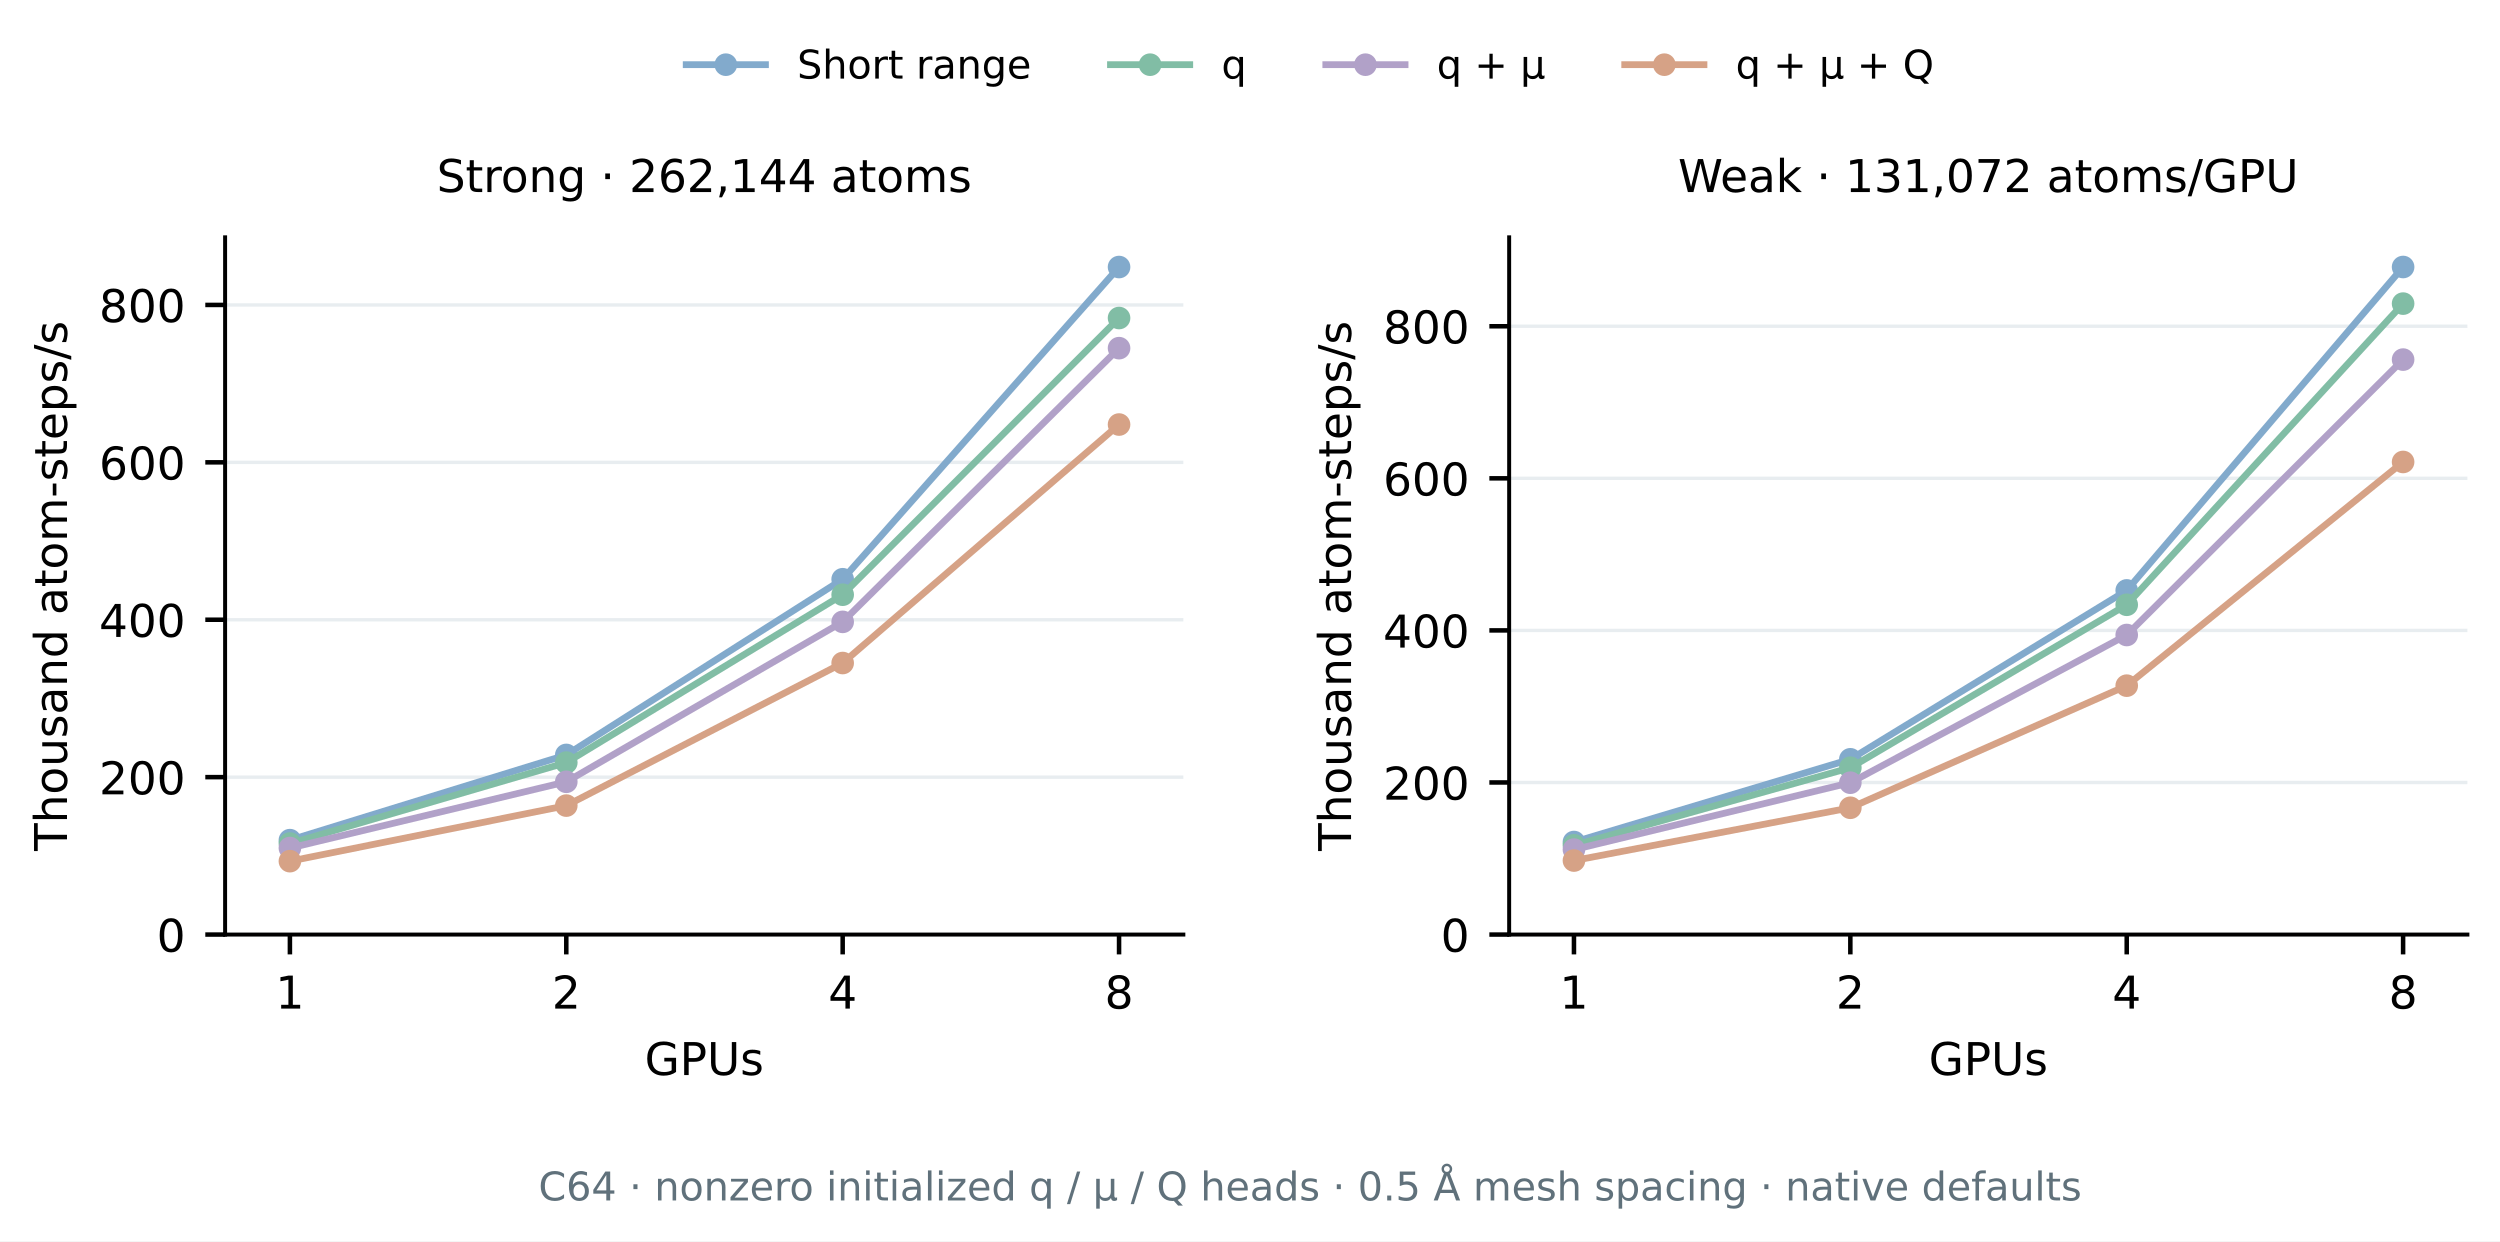
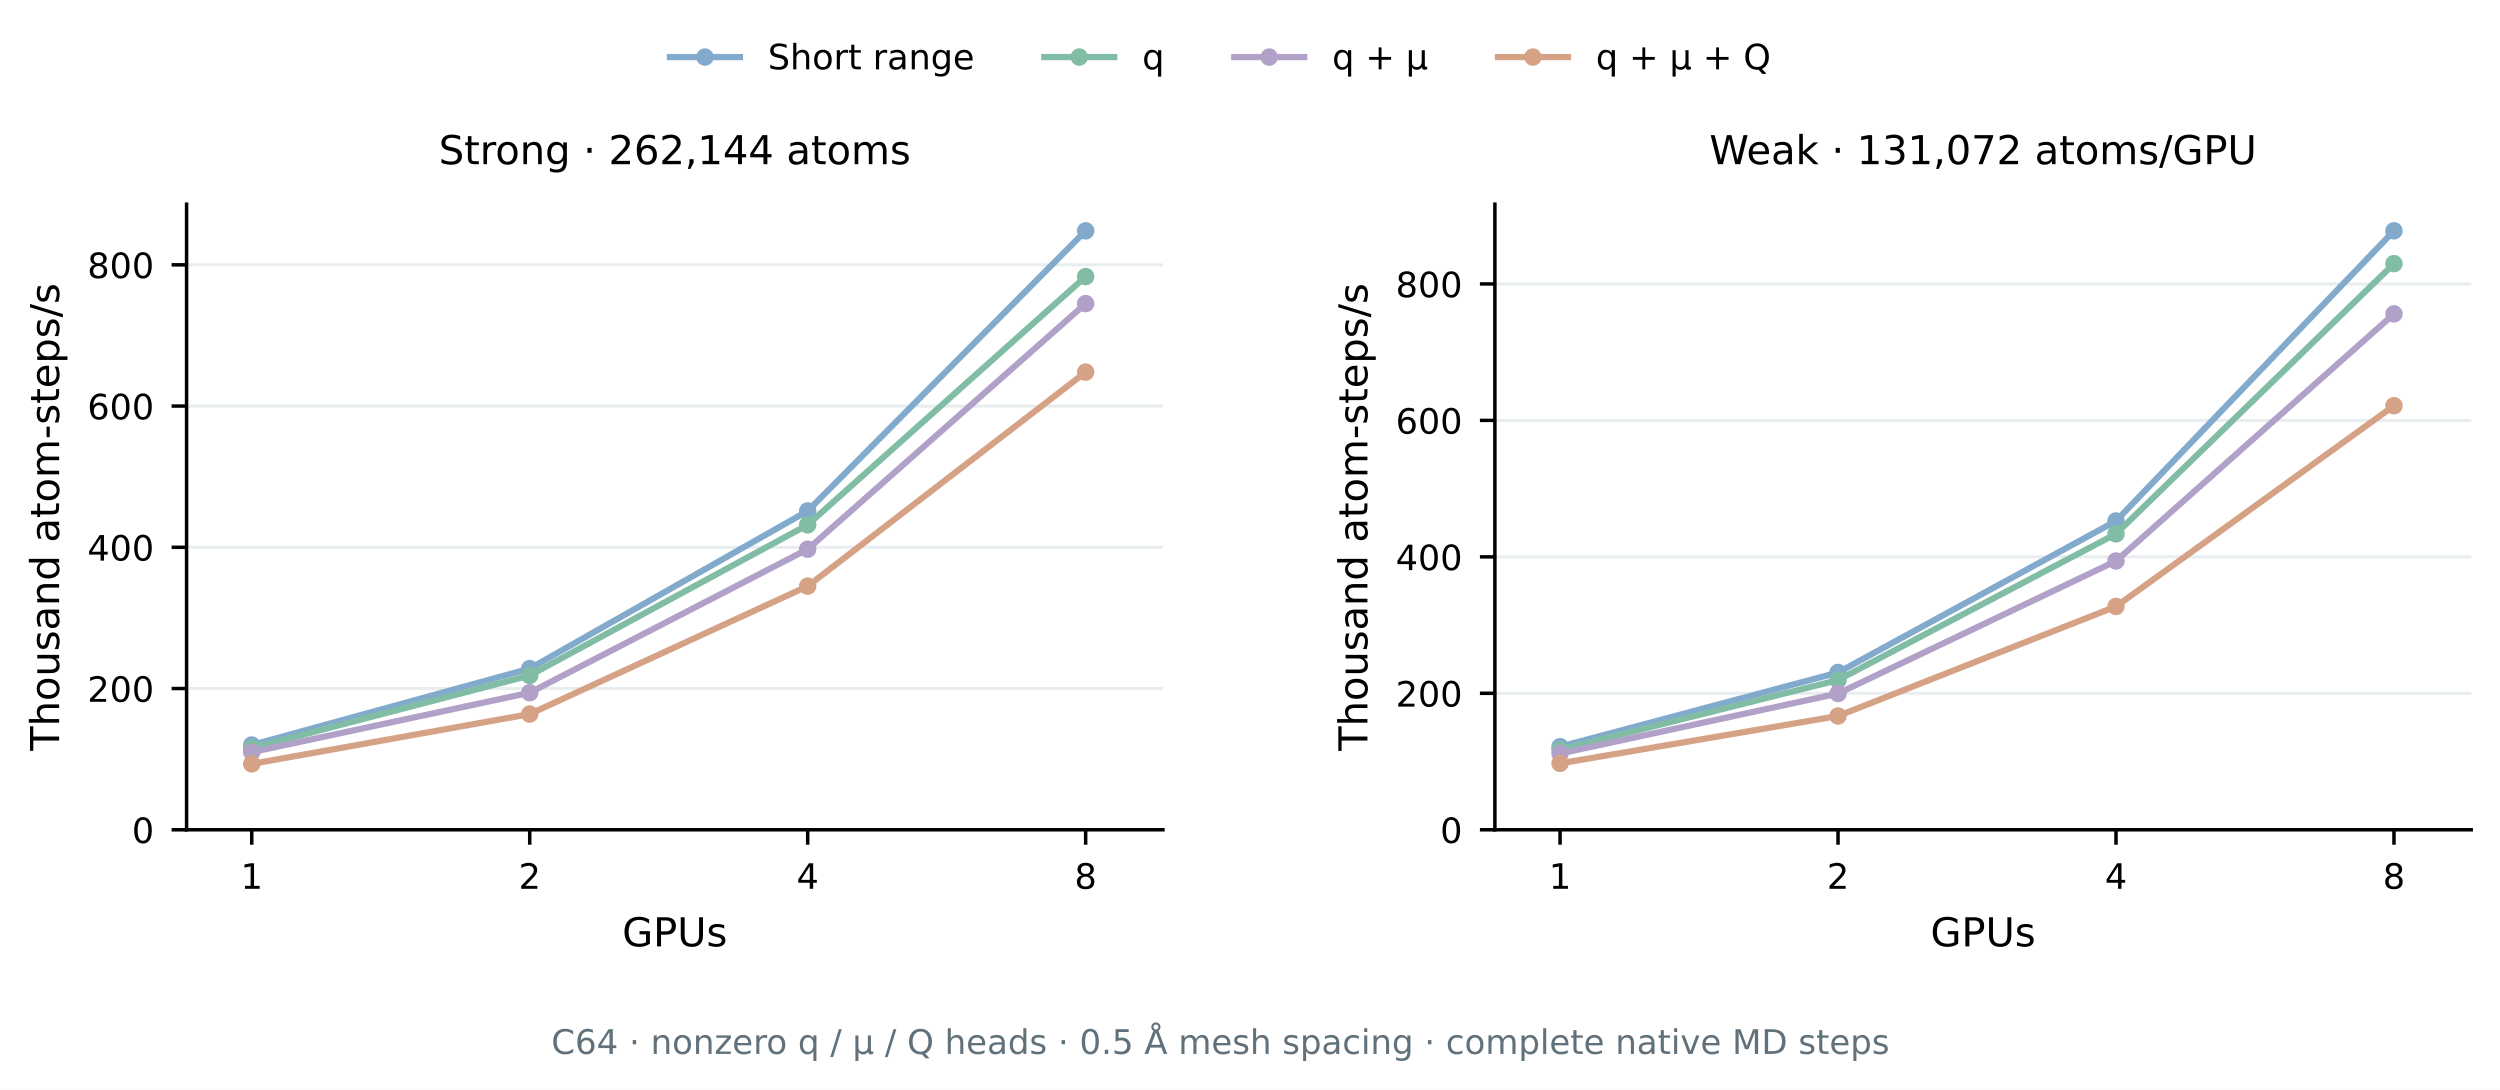
- <svg xmlns="http://www.w3.org/2000/svg" xmlns:xlink="http://www.w3.org/1999/xlink" width="441.712pt" height="219.32pt" viewBox="0 0 441.712 219.32" version="1.1">
+ <svg xmlns="http://www.w3.org/2000/svg" xmlns:xlink="http://www.w3.org/1999/xlink" width="500.648pt" height="218.234pt" viewBox="0 0 500.648 218.234" version="1.1">
  <defs>
    <style type="text/css">*{stroke-linejoin: round; stroke-linecap: butt}</style>
  </defs>
  <g id="figure_1">
    <g id="patch_1">
-       <path d="M 0 219.32 L 441.712 219.32 L 441.712 0 L 0 0 z " style="fill: #ffffff" />
+       <path d="M 0 218.234 L 500.648 218.234 L 500.648 0 L 0 0 z " style="fill: #ffffff" />
    </g>
    <g id="axes_1">
      <g id="patch_2">
-         <path d="M 39.773 165.124 L 209.08 165.124 L 209.08 41.932 L 39.773 41.932 z " style="fill: #ffffff" />
+         <path d="M 37.364 166.168 L 232.887 166.168 L 232.887 40.888 L 37.364 40.888 z " style="fill: #ffffff" />
      </g>
      <g id="matplotlib.axis_1">
        <g id="xtick_1">
          <g id="line2d_1">
            <defs>
-               <path id="m98e6687f7b" d="M 0 0 L 0 3.5 " style="stroke: #000000; stroke-width: 0.8" />
+               <path id="mc4a26817dc" d="M 0 0 L 0 3 " style="stroke: #000000; stroke-width: 0.7" />
            </defs>
            <g>
-               <use xlink:href="#m98e6687f7b" x="51.222" y="165.124" style="stroke: #000000; stroke-width: 0.8" />
+               <use xlink:href="#mc4a26817dc" x="50.415" y="166.168" style="stroke: #000000; stroke-width: 0.7" />
            </g>
          </g>
          <g id="text_1">
-             <text style="font-size: 8px; font-family: 'DejaVu Sans'; text-anchor: middle" x="51.222" y="178.203" transform="rotate(-0 51.22198 178.2028)">1</text>
+             <text style="font-size: 7px; font-family: 'DejaVu Sans'; text-anchor: middle" x="50.415" y="177.987" transform="rotate(-0 50.41543 177.9869)">1</text>
          </g>
        </g>
        <g id="xtick_2">
          <g id="line2d_2">
            <g>
-               <use xlink:href="#m98e6687f7b" x="100.054" y="165.124" style="stroke: #000000; stroke-width: 0.8" />
+               <use xlink:href="#mc4a26817dc" x="106.081" y="166.168" style="stroke: #000000; stroke-width: 0.7" />
            </g>
          </g>
          <g id="text_2">
-             <text style="font-size: 8px; font-family: 'DejaVu Sans'; text-anchor: middle" x="100.054" y="178.203" transform="rotate(-0 100.0543 178.2028)">2</text>
+             <text style="font-size: 7px; font-family: 'DejaVu Sans'; text-anchor: middle" x="106.081" y="177.987" transform="rotate(-0 106.0812 177.9869)">2</text>
          </g>
        </g>
        <g id="xtick_3">
          <g id="line2d_3">
            <g>
-               <use xlink:href="#m98e6687f7b" x="148.887" y="165.124" style="stroke: #000000; stroke-width: 0.8" />
+               <use xlink:href="#mc4a26817dc" x="161.747" y="166.168" style="stroke: #000000; stroke-width: 0.7" />
            </g>
          </g>
          <g id="text_3">
-             <text style="font-size: 8px; font-family: 'DejaVu Sans'; text-anchor: middle" x="148.887" y="178.203" transform="rotate(-0 148.8865 178.2028)">4</text>
+             <text style="font-size: 7px; font-family: 'DejaVu Sans'; text-anchor: middle" x="161.747" y="177.987" transform="rotate(-0 161.7469 177.9869)">4</text>
          </g>
        </g>
        <g id="xtick_4">
          <g id="line2d_4">
            <g>
-               <use xlink:href="#m98e6687f7b" x="197.719" y="165.124" style="stroke: #000000; stroke-width: 0.8" />
+               <use xlink:href="#mc4a26817dc" x="217.413" y="166.168" style="stroke: #000000; stroke-width: 0.7" />
            </g>
          </g>
          <g id="text_4">
-             <text style="font-size: 8px; font-family: 'DejaVu Sans'; text-anchor: middle" x="197.719" y="178.203" transform="rotate(-0 197.7188 178.2028)">8</text>
+             <text style="font-size: 7px; font-family: 'DejaVu Sans'; text-anchor: middle" x="217.413" y="177.987" transform="rotate(-0 217.4126 177.9869)">8</text>
          </g>
        </g>
        <g id="text_5">
-           <text style="font-size: 8px; font-family: 'DejaVu Sans'; text-anchor: middle" x="124.426" y="189.945" transform="rotate(-0 124.4263 189.9452)">GPUs</text>
+           <text style="font-size: 8px; font-family: 'DejaVu Sans'; text-anchor: middle" x="135.125" y="189.521" transform="rotate(-0 135.1253 189.5214)">GPUs</text>
        </g>
      </g>
      <g id="matplotlib.axis_2">
        <g id="ytick_1">
          <g id="line2d_5">
-             <path d="M 39.773 165.124 L 209.08 165.124 " clip-path="url(#pab5ee61398)" style="fill: none; stroke: #e8edf0; stroke-width: 0.6; stroke-linecap: square" />
+             <path d="M 37.364 166.168 L 232.887 166.168 " clip-path="url(#p01def542bc)" style="fill: none; stroke: #e8edf0; stroke-width: 0.6; stroke-linecap: square" />
          </g>
          <g id="line2d_6">
            <defs>
-               <path id="m5022f74cfd" d="M 0 0 L -3.5 0 " style="stroke: #000000; stroke-width: 0.8" />
+               <path id="m7277e5ead8" d="M 0 0 L -3 0 " style="stroke: #000000; stroke-width: 0.7" />
            </defs>
            <g>
-               <use xlink:href="#m5022f74cfd" x="39.773" y="165.124" style="stroke: #000000; stroke-width: 0.8" />
+               <use xlink:href="#m7277e5ead8" x="37.364" y="166.168" style="stroke: #000000; stroke-width: 0.7" />
            </g>
          </g>
          <g id="text_6">
-             <text style="font-size: 8px; font-family: 'DejaVu Sans'; text-anchor: end" x="32.773" y="168.163" transform="rotate(-0 32.7725 168.1634)">0</text>
+             <text style="font-size: 7px; font-family: 'DejaVu Sans'; text-anchor: end" x="30.864" y="168.827" transform="rotate(-0 30.86375 168.8275)">0</text>
          </g>
        </g>
        <g id="ytick_2">
          <g id="line2d_7">
-             <path d="M 39.773 137.313 L 209.08 137.313 " clip-path="url(#pab5ee61398)" style="fill: none; stroke: #e8edf0; stroke-width: 0.6; stroke-linecap: square" />
+             <path d="M 37.364 137.885 L 232.887 137.885 " clip-path="url(#p01def542bc)" style="fill: none; stroke: #e8edf0; stroke-width: 0.6; stroke-linecap: square" />
          </g>
          <g id="line2d_8">
            <g>
-               <use xlink:href="#m5022f74cfd" x="39.773" y="137.313" style="stroke: #000000; stroke-width: 0.8" />
+               <use xlink:href="#m7277e5ead8" x="37.364" y="137.885" style="stroke: #000000; stroke-width: 0.7" />
            </g>
          </g>
          <g id="text_7">
-             <text style="font-size: 8px; font-family: 'DejaVu Sans'; text-anchor: end" x="32.773" y="140.352" transform="rotate(-0 32.7725 140.3519)">200</text>
+             <text style="font-size: 7px; font-family: 'DejaVu Sans'; text-anchor: end" x="30.864" y="140.545" transform="rotate(-0 30.86375 140.5446)">200</text>
          </g>
        </g>
        <g id="ytick_3">
          <g id="line2d_9">
-             <path d="M 39.773 109.501 L 209.08 109.501 " clip-path="url(#pab5ee61398)" style="fill: none; stroke: #e8edf0; stroke-width: 0.6; stroke-linecap: square" />
+             <path d="M 37.364 109.602 L 232.887 109.602 " clip-path="url(#p01def542bc)" style="fill: none; stroke: #e8edf0; stroke-width: 0.6; stroke-linecap: square" />
          </g>
          <g id="line2d_10">
            <g>
-               <use xlink:href="#m5022f74cfd" x="39.773" y="109.501" style="stroke: #000000; stroke-width: 0.8" />
+               <use xlink:href="#m7277e5ead8" x="37.364" y="109.602" style="stroke: #000000; stroke-width: 0.7" />
            </g>
          </g>
          <g id="text_8">
-             <text style="font-size: 8px; font-family: 'DejaVu Sans'; text-anchor: end" x="32.773" y="112.54" transform="rotate(-0 32.7725 112.5405)">400</text>
+             <text style="font-size: 7px; font-family: 'DejaVu Sans'; text-anchor: end" x="30.864" y="112.262" transform="rotate(-0 30.86375 112.2618)">400</text>
          </g>
        </g>
        <g id="ytick_4">
          <g id="line2d_11">
-             <path d="M 39.773 81.69 L 209.08 81.69 " clip-path="url(#pab5ee61398)" style="fill: none; stroke: #e8edf0; stroke-width: 0.6; stroke-linecap: square" />
+             <path d="M 37.364 81.319 L 232.887 81.319 " clip-path="url(#p01def542bc)" style="fill: none; stroke: #e8edf0; stroke-width: 0.6; stroke-linecap: square" />
          </g>
          <g id="line2d_12">
            <g>
-               <use xlink:href="#m5022f74cfd" x="39.773" y="81.69" style="stroke: #000000; stroke-width: 0.8" />
+               <use xlink:href="#m7277e5ead8" x="37.364" y="81.319" style="stroke: #000000; stroke-width: 0.7" />
            </g>
          </g>
          <g id="text_9">
-             <text style="font-size: 8px; font-family: 'DejaVu Sans'; text-anchor: end" x="32.773" y="84.729" transform="rotate(-0 32.7725 84.729)">600</text>
+             <text style="font-size: 7px; font-family: 'DejaVu Sans'; text-anchor: end" x="30.864" y="83.979" transform="rotate(-0 30.86375 83.97894)">600</text>
          </g>
        </g>
        <g id="ytick_5">
          <g id="line2d_13">
-             <path d="M 39.773 53.878 L 209.08 53.878 " clip-path="url(#pab5ee61398)" style="fill: none; stroke: #e8edf0; stroke-width: 0.6; stroke-linecap: square" />
+             <path d="M 37.364 53.037 L 232.887 53.037 " clip-path="url(#p01def542bc)" style="fill: none; stroke: #e8edf0; stroke-width: 0.6; stroke-linecap: square" />
          </g>
          <g id="line2d_14">
            <g>
-               <use xlink:href="#m5022f74cfd" x="39.773" y="53.878" style="stroke: #000000; stroke-width: 0.8" />
+               <use xlink:href="#m7277e5ead8" x="37.364" y="53.037" style="stroke: #000000; stroke-width: 0.7" />
            </g>
          </g>
          <g id="text_10">
-             <text style="font-size: 8px; font-family: 'DejaVu Sans'; text-anchor: end" x="32.773" y="56.918" transform="rotate(-0 32.7725 56.91754)">800</text>
+             <text style="font-size: 7px; font-family: 'DejaVu Sans'; text-anchor: end" x="30.864" y="55.696" transform="rotate(-0 30.86375 55.6961)">800</text>
          </g>
        </g>
        <g id="text_11">
          <text style="font-size: 8px; font-family: 'DejaVu Sans'; text-anchor: middle" x="11.839" y="103.528" transform="rotate(-90 11.83875 103.528)">Thousand atom-steps/s</text>
        </g>
      </g>
      <g id="line2d_15">
-         <path d="M 51.222 148.441 L 100.054 133.385 L 148.887 102.344 L 197.719 47.181 " clip-path="url(#pab5ee61398)" style="fill: none; stroke: #82aacc; stroke-width: 1.2; stroke-linecap: square" />
+         <path d="M 50.415 149.202 L 106.081 133.891 L 161.747 102.324 L 217.413 46.226 " clip-path="url(#p01def542bc)" style="fill: none; stroke: #82aacc; stroke-width: 1.25; stroke-linecap: square" />
        <defs>
-           <path id="m7861421873" d="M 0 1.5 C 0.398 1.5 0.779 1.342 1.061 1.061 C 1.342 0.779 1.5 0.398 1.5 0 C 1.5 -0.398 1.342 -0.779 1.061 -1.061 C 0.779 -1.342 0.398 -1.5 0 -1.5 C -0.398 -1.5 -0.779 -1.342 -1.061 -1.061 C -1.342 -0.779 -1.5 -0.398 -1.5 0 C -1.5 0.398 -1.342 0.779 -1.061 1.061 C -0.779 1.342 -0.398 1.5 0 1.5 z " style="stroke: #82aacc" />
+           <path id="m2a78ccb15e" d="M 0 1.5 C 0.398 1.5 0.779 1.342 1.061 1.061 C 1.342 0.779 1.5 0.398 1.5 0 C 1.5 -0.398 1.342 -0.779 1.061 -1.061 C 0.779 -1.342 0.398 -1.5 0 -1.5 C -0.398 -1.5 -0.779 -1.342 -1.061 -1.061 C -1.342 -0.779 -1.5 -0.398 -1.5 0 C -1.5 0.398 -1.342 0.779 -1.061 1.061 C -0.779 1.342 -0.398 1.5 0 1.5 z " style="stroke: #82aacc; stroke-width: 0.5" />
        </defs>
-         <g clip-path="url(#pab5ee61398)">
-           <use xlink:href="#m7861421873" x="51.222" y="148.441" style="fill: #82aacc; stroke: #82aacc" />
-           <use xlink:href="#m7861421873" x="100.054" y="133.385" style="fill: #82aacc; stroke: #82aacc" />
-           <use xlink:href="#m7861421873" x="148.887" y="102.344" style="fill: #82aacc; stroke: #82aacc" />
-           <use xlink:href="#m7861421873" x="197.719" y="47.181" style="fill: #82aacc; stroke: #82aacc" />
+         <g clip-path="url(#p01def542bc)">
+           <use xlink:href="#m2a78ccb15e" x="50.415" y="149.202" style="fill: #82aacc; stroke: #82aacc; stroke-width: 0.5" />
+           <use xlink:href="#m2a78ccb15e" x="106.081" y="133.891" style="fill: #82aacc; stroke: #82aacc; stroke-width: 0.5" />
+           <use xlink:href="#m2a78ccb15e" x="161.747" y="102.324" style="fill: #82aacc; stroke: #82aacc; stroke-width: 0.5" />
+           <use xlink:href="#m2a78ccb15e" x="217.413" y="46.226" style="fill: #82aacc; stroke: #82aacc; stroke-width: 0.5" />
        </g>
      </g>
      <g id="line2d_16">
-         <path d="M 51.222 149.034 L 100.054 134.738 L 148.887 105.077 L 197.719 56.188 " clip-path="url(#pab5ee61398)" style="fill: none; stroke: #81bda5; stroke-width: 1.2; stroke-linecap: square" />
+         <path d="M 50.415 149.806 L 106.081 135.267 L 161.747 105.103 L 217.413 55.386 " clip-path="url(#p01def542bc)" style="fill: none; stroke: #81bda5; stroke-width: 1.25; stroke-linecap: square" />
        <defs>
-           <path id="mc90125171a" d="M 0 1.5 C 0.398 1.5 0.779 1.342 1.061 1.061 C 1.342 0.779 1.5 0.398 1.5 0 C 1.5 -0.398 1.342 -0.779 1.061 -1.061 C 0.779 -1.342 0.398 -1.5 0 -1.5 C -0.398 -1.5 -0.779 -1.342 -1.061 -1.061 C -1.342 -0.779 -1.5 -0.398 -1.5 0 C -1.5 0.398 -1.342 0.779 -1.061 1.061 C -0.779 1.342 -0.398 1.5 0 1.5 z " style="stroke: #81bda5" />
+           <path id="m021a67a74a" d="M 0 1.5 C 0.398 1.5 0.779 1.342 1.061 1.061 C 1.342 0.779 1.5 0.398 1.5 0 C 1.5 -0.398 1.342 -0.779 1.061 -1.061 C 0.779 -1.342 0.398 -1.5 0 -1.5 C -0.398 -1.5 -0.779 -1.342 -1.061 -1.061 C -1.342 -0.779 -1.5 -0.398 -1.5 0 C -1.5 0.398 -1.342 0.779 -1.061 1.061 C -0.779 1.342 -0.398 1.5 0 1.5 z " style="stroke: #81bda5; stroke-width: 0.5" />
        </defs>
-         <g clip-path="url(#pab5ee61398)">
-           <use xlink:href="#mc90125171a" x="51.222" y="149.034" style="fill: #81bda5; stroke: #81bda5" />
-           <use xlink:href="#mc90125171a" x="100.054" y="134.738" style="fill: #81bda5; stroke: #81bda5" />
-           <use xlink:href="#mc90125171a" x="148.887" y="105.077" style="fill: #81bda5; stroke: #81bda5" />
-           <use xlink:href="#mc90125171a" x="197.719" y="56.188" style="fill: #81bda5; stroke: #81bda5" />
+         <g clip-path="url(#p01def542bc)">
+           <use xlink:href="#m021a67a74a" x="50.415" y="149.806" style="fill: #81bda5; stroke: #81bda5; stroke-width: 0.5" />
+           <use xlink:href="#m021a67a74a" x="106.081" y="135.267" style="fill: #81bda5; stroke: #81bda5; stroke-width: 0.5" />
+           <use xlink:href="#m021a67a74a" x="161.747" y="105.103" style="fill: #81bda5; stroke: #81bda5; stroke-width: 0.5" />
+           <use xlink:href="#m021a67a74a" x="217.413" y="55.386" style="fill: #81bda5; stroke: #81bda5; stroke-width: 0.5" />
        </g>
      </g>
      <g id="line2d_17">
-         <path d="M 51.222 149.838 L 100.054 138.132 L 148.887 109.874 L 197.719 61.514 " clip-path="url(#pab5ee61398)" style="fill: none; stroke: #b1a1c8; stroke-width: 1.2; stroke-linecap: square" />
+         <path d="M 50.415 150.623 L 106.081 138.719 L 161.747 109.981 L 217.413 60.802 " clip-path="url(#p01def542bc)" style="fill: none; stroke: #b1a1c8; stroke-width: 1.25; stroke-linecap: square" />
        <defs>
-           <path id="m9ac470216f" d="M 0 1.5 C 0.398 1.5 0.779 1.342 1.061 1.061 C 1.342 0.779 1.5 0.398 1.5 0 C 1.5 -0.398 1.342 -0.779 1.061 -1.061 C 0.779 -1.342 0.398 -1.5 0 -1.5 C -0.398 -1.5 -0.779 -1.342 -1.061 -1.061 C -1.342 -0.779 -1.5 -0.398 -1.5 0 C -1.5 0.398 -1.342 0.779 -1.061 1.061 C -0.779 1.342 -0.398 1.5 0 1.5 z " style="stroke: #b1a1c8" />
+           <path id="m0447a0f0f6" d="M 0 1.5 C 0.398 1.5 0.779 1.342 1.061 1.061 C 1.342 0.779 1.5 0.398 1.5 0 C 1.5 -0.398 1.342 -0.779 1.061 -1.061 C 0.779 -1.342 0.398 -1.5 0 -1.5 C -0.398 -1.5 -0.779 -1.342 -1.061 -1.061 C -1.342 -0.779 -1.5 -0.398 -1.5 0 C -1.5 0.398 -1.342 0.779 -1.061 1.061 C -0.779 1.342 -0.398 1.5 0 1.5 z " style="stroke: #b1a1c8; stroke-width: 0.5" />
        </defs>
-         <g clip-path="url(#pab5ee61398)">
-           <use xlink:href="#m9ac470216f" x="51.222" y="149.838" style="fill: #b1a1c8; stroke: #b1a1c8" />
-           <use xlink:href="#m9ac470216f" x="100.054" y="138.132" style="fill: #b1a1c8; stroke: #b1a1c8" />
-           <use xlink:href="#m9ac470216f" x="148.887" y="109.874" style="fill: #b1a1c8; stroke: #b1a1c8" />
-           <use xlink:href="#m9ac470216f" x="197.719" y="61.514" style="fill: #b1a1c8; stroke: #b1a1c8" />
+         <g clip-path="url(#p01def542bc)">
+           <use xlink:href="#m0447a0f0f6" x="50.415" y="150.623" style="fill: #b1a1c8; stroke: #b1a1c8; stroke-width: 0.5" />
+           <use xlink:href="#m0447a0f0f6" x="106.081" y="138.719" style="fill: #b1a1c8; stroke: #b1a1c8; stroke-width: 0.5" />
+           <use xlink:href="#m0447a0f0f6" x="161.747" y="109.981" style="fill: #b1a1c8; stroke: #b1a1c8; stroke-width: 0.5" />
+           <use xlink:href="#m0447a0f0f6" x="217.413" y="60.802" style="fill: #b1a1c8; stroke: #b1a1c8; stroke-width: 0.5" />
        </g>
      </g>
      <g id="line2d_18">
-         <path d="M 51.222 152.154 L 100.054 142.338 L 148.887 117.147 L 197.719 75.01 " clip-path="url(#pab5ee61398)" style="fill: none; stroke: #d6a286; stroke-width: 1.2; stroke-linecap: square" />
+         <path d="M 50.415 152.978 L 106.081 142.996 L 161.747 117.378 L 217.413 74.526 " clip-path="url(#p01def542bc)" style="fill: none; stroke: #d6a286; stroke-width: 1.25; stroke-linecap: square" />
        <defs>
-           <path id="mb971ecc900" d="M 0 1.5 C 0.398 1.5 0.779 1.342 1.061 1.061 C 1.342 0.779 1.5 0.398 1.5 0 C 1.5 -0.398 1.342 -0.779 1.061 -1.061 C 0.779 -1.342 0.398 -1.5 0 -1.5 C -0.398 -1.5 -0.779 -1.342 -1.061 -1.061 C -1.342 -0.779 -1.5 -0.398 -1.5 0 C -1.5 0.398 -1.342 0.779 -1.061 1.061 C -0.779 1.342 -0.398 1.5 0 1.5 z " style="stroke: #d6a286" />
+           <path id="ma5f8268f98" d="M 0 1.5 C 0.398 1.5 0.779 1.342 1.061 1.061 C 1.342 0.779 1.5 0.398 1.5 0 C 1.5 -0.398 1.342 -0.779 1.061 -1.061 C 0.779 -1.342 0.398 -1.5 0 -1.5 C -0.398 -1.5 -0.779 -1.342 -1.061 -1.061 C -1.342 -0.779 -1.5 -0.398 -1.5 0 C -1.5 0.398 -1.342 0.779 -1.061 1.061 C -0.779 1.342 -0.398 1.5 0 1.5 z " style="stroke: #d6a286; stroke-width: 0.5" />
        </defs>
-         <g clip-path="url(#pab5ee61398)">
-           <use xlink:href="#mb971ecc900" x="51.222" y="152.154" style="fill: #d6a286; stroke: #d6a286" />
-           <use xlink:href="#mb971ecc900" x="100.054" y="142.338" style="fill: #d6a286; stroke: #d6a286" />
-           <use xlink:href="#mb971ecc900" x="148.887" y="117.147" style="fill: #d6a286; stroke: #d6a286" />
-           <use xlink:href="#mb971ecc900" x="197.719" y="75.01" style="fill: #d6a286; stroke: #d6a286" />
+         <g clip-path="url(#p01def542bc)">
+           <use xlink:href="#ma5f8268f98" x="50.415" y="152.978" style="fill: #d6a286; stroke: #d6a286; stroke-width: 0.5" />
+           <use xlink:href="#ma5f8268f98" x="106.081" y="142.996" style="fill: #d6a286; stroke: #d6a286; stroke-width: 0.5" />
+           <use xlink:href="#ma5f8268f98" x="161.747" y="117.378" style="fill: #d6a286; stroke: #d6a286; stroke-width: 0.5" />
+           <use xlink:href="#ma5f8268f98" x="217.413" y="74.526" style="fill: #d6a286; stroke: #d6a286; stroke-width: 0.5" />
        </g>
      </g>
      <g id="patch_3">
-         <path d="M 39.773 165.124 L 39.773 41.932 " style="fill: none; stroke: #000000; stroke-width: 0.7; stroke-linejoin: miter; stroke-linecap: square" />
+         <path d="M 37.364 166.168 L 37.364 40.888 " style="fill: none; stroke: #000000; stroke-width: 0.7; stroke-linejoin: miter; stroke-linecap: square" />
      </g>
      <g id="patch_4">
-         <path d="M 39.773 165.124 L 209.08 165.124 " style="fill: none; stroke: #000000; stroke-width: 0.7; stroke-linejoin: miter; stroke-linecap: square" />
+         <path d="M 37.364 166.168 L 232.887 166.168 " style="fill: none; stroke: #000000; stroke-width: 0.7; stroke-linejoin: miter; stroke-linecap: square" />
      </g>
      <g id="text_12">
-         <text style="font-size: 8px; font-family: 'DejaVu Sans'; text-anchor: middle" x="124.426" y="33.932" transform="rotate(-0 124.4263 33.932)">Strong · 262,144 atoms</text>
+         <text style="font-size: 8px; font-family: 'DejaVu Sans'; text-anchor: middle" x="135.125" y="32.888" transform="rotate(-0 135.1253 32.888)">Strong · 262,144 atoms</text>
      </g>
    </g>
    <g id="axes_2">
      <g id="patch_5">
-         <path d="M 266.645 165.124 L 435.952 165.124 L 435.952 41.932 L 266.645 41.932 z " style="fill: #ffffff" />
+         <path d="M 299.365 166.168 L 494.888 166.168 L 494.888 40.888 L 299.365 40.888 z " style="fill: #ffffff" />
      </g>
      <g id="matplotlib.axis_3">
        <g id="xtick_5">
          <g id="line2d_19">
            <g>
-               <use xlink:href="#m98e6687f7b" x="278.094" y="165.124" style="stroke: #000000; stroke-width: 0.8" />
+               <use xlink:href="#mc4a26817dc" x="312.416" y="166.168" style="stroke: #000000; stroke-width: 0.7" />
            </g>
          </g>
          <g id="text_13">
-             <text style="font-size: 8px; font-family: 'DejaVu Sans'; text-anchor: middle" x="278.094" y="178.203" transform="rotate(-0 278.0943 178.2028)">1</text>
+             <text style="font-size: 7px; font-family: 'DejaVu Sans'; text-anchor: middle" x="312.416" y="177.987" transform="rotate(-0 312.4164 177.9869)">1</text>
          </g>
        </g>
        <g id="xtick_6">
          <g id="line2d_20">
            <g>
-               <use xlink:href="#m98e6687f7b" x="326.927" y="165.124" style="stroke: #000000; stroke-width: 0.8" />
+               <use xlink:href="#mc4a26817dc" x="368.082" y="166.168" style="stroke: #000000; stroke-width: 0.7" />
            </g>
          </g>
          <g id="text_14">
-             <text style="font-size: 8px; font-family: 'DejaVu Sans'; text-anchor: middle" x="326.927" y="178.203" transform="rotate(-0 326.9266 178.2028)">2</text>
+             <text style="font-size: 7px; font-family: 'DejaVu Sans'; text-anchor: middle" x="368.082" y="177.987" transform="rotate(-0 368.0821 177.9869)">2</text>
          </g>
        </g>
        <g id="xtick_7">
          <g id="line2d_21">
            <g>
-               <use xlink:href="#m98e6687f7b" x="375.759" y="165.124" style="stroke: #000000; stroke-width: 0.8" />
+               <use xlink:href="#mc4a26817dc" x="423.748" y="166.168" style="stroke: #000000; stroke-width: 0.7" />
            </g>
          </g>
          <g id="text_15">
-             <text style="font-size: 8px; font-family: 'DejaVu Sans'; text-anchor: middle" x="375.759" y="178.203" transform="rotate(-0 375.7589 178.2028)">4</text>
+             <text style="font-size: 7px; font-family: 'DejaVu Sans'; text-anchor: middle" x="423.748" y="177.987" transform="rotate(-0 423.7478 177.9869)">4</text>
          </g>
        </g>
        <g id="xtick_8">
          <g id="line2d_22">
            <g>
-               <use xlink:href="#m98e6687f7b" x="424.591" y="165.124" style="stroke: #000000; stroke-width: 0.8" />
+               <use xlink:href="#mc4a26817dc" x="479.414" y="166.168" style="stroke: #000000; stroke-width: 0.7" />
            </g>
          </g>
          <g id="text_16">
-             <text style="font-size: 8px; font-family: 'DejaVu Sans'; text-anchor: middle" x="424.591" y="178.203" transform="rotate(-0 424.5911 178.2028)">8</text>
+             <text style="font-size: 7px; font-family: 'DejaVu Sans'; text-anchor: middle" x="479.414" y="177.987" transform="rotate(-0 479.4135 177.9869)">8</text>
          </g>
        </g>
        <g id="text_17">
-           <text style="font-size: 8px; font-family: 'DejaVu Sans'; text-anchor: middle" x="351.299" y="189.945" transform="rotate(-0 351.2987 189.9452)">GPUs</text>
+           <text style="font-size: 8px; font-family: 'DejaVu Sans'; text-anchor: middle" x="397.126" y="189.521" transform="rotate(-0 397.1262 189.5214)">GPUs</text>
        </g>
      </g>
      <g id="matplotlib.axis_4">
        <g id="ytick_6">
          <g id="line2d_23">
-             <path d="M 266.645 165.124 L 435.952 165.124 " clip-path="url(#p21686b2d39)" style="fill: none; stroke: #e8edf0; stroke-width: 0.6; stroke-linecap: square" />
+             <path d="M 299.365 166.168 L 494.888 166.168 " clip-path="url(#pe8cbc03d73)" style="fill: none; stroke: #e8edf0; stroke-width: 0.6; stroke-linecap: square" />
          </g>
          <g id="line2d_24">
            <g>
-               <use xlink:href="#m5022f74cfd" x="266.645" y="165.124" style="stroke: #000000; stroke-width: 0.8" />
+               <use xlink:href="#m7277e5ead8" x="299.365" y="166.168" style="stroke: #000000; stroke-width: 0.7" />
            </g>
          </g>
          <g id="text_18">
-             <text style="font-size: 8px; font-family: 'DejaVu Sans'; text-anchor: end" x="259.645" y="168.163" transform="rotate(-0 259.6448 168.1634)">0</text>
+             <text style="font-size: 7px; font-family: 'DejaVu Sans'; text-anchor: end" x="292.865" y="168.827" transform="rotate(-0 292.8647 168.8275)">0</text>
          </g>
        </g>
        <g id="ytick_7">
          <g id="line2d_25">
-             <path d="M 266.645 138.254 L 435.952 138.254 " clip-path="url(#p21686b2d39)" style="fill: none; stroke: #e8edf0; stroke-width: 0.6; stroke-linecap: square" />
+             <path d="M 299.365 138.842 L 494.888 138.842 " clip-path="url(#pe8cbc03d73)" style="fill: none; stroke: #e8edf0; stroke-width: 0.6; stroke-linecap: square" />
          </g>
          <g id="line2d_26">
            <g>
-               <use xlink:href="#m5022f74cfd" x="266.645" y="138.254" style="stroke: #000000; stroke-width: 0.8" />
+               <use xlink:href="#m7277e5ead8" x="299.365" y="138.842" style="stroke: #000000; stroke-width: 0.7" />
            </g>
          </g>
          <g id="text_19">
-             <text style="font-size: 8px; font-family: 'DejaVu Sans'; text-anchor: end" x="259.645" y="141.293" transform="rotate(-0 259.6448 141.2929)">200</text>
+             <text style="font-size: 7px; font-family: 'DejaVu Sans'; text-anchor: end" x="292.865" y="141.502" transform="rotate(-0 292.8647 141.5015)">200</text>
          </g>
        </g>
        <g id="ytick_8">
          <g id="line2d_27">
-             <path d="M 266.645 111.383 L 435.952 111.383 " clip-path="url(#p21686b2d39)" style="fill: none; stroke: #e8edf0; stroke-width: 0.6; stroke-linecap: square" />
+             <path d="M 299.365 111.516 L 494.888 111.516 " clip-path="url(#pe8cbc03d73)" style="fill: none; stroke: #e8edf0; stroke-width: 0.6; stroke-linecap: square" />
          </g>
          <g id="line2d_28">
            <g>
-               <use xlink:href="#m5022f74cfd" x="266.645" y="111.383" style="stroke: #000000; stroke-width: 0.8" />
+               <use xlink:href="#m7277e5ead8" x="299.365" y="111.516" style="stroke: #000000; stroke-width: 0.7" />
            </g>
          </g>
          <g id="text_20">
-             <text style="font-size: 8px; font-family: 'DejaVu Sans'; text-anchor: end" x="259.645" y="114.422" transform="rotate(-0 259.6448 114.4224)">400</text>
+             <text style="font-size: 7px; font-family: 'DejaVu Sans'; text-anchor: end" x="292.865" y="114.176" transform="rotate(-0 292.8647 114.1756)">400</text>
          </g>
        </g>
        <g id="ytick_9">
          <g id="line2d_29">
-             <path d="M 266.645 84.513 L 435.952 84.513 " clip-path="url(#p21686b2d39)" style="fill: none; stroke: #e8edf0; stroke-width: 0.6; stroke-linecap: square" />
+             <path d="M 299.365 84.19 L 494.888 84.19 " clip-path="url(#pe8cbc03d73)" style="fill: none; stroke: #e8edf0; stroke-width: 0.6; stroke-linecap: square" />
          </g>
          <g id="line2d_30">
            <g>
-               <use xlink:href="#m5022f74cfd" x="266.645" y="84.513" style="stroke: #000000; stroke-width: 0.8" />
+               <use xlink:href="#m7277e5ead8" x="299.365" y="84.19" style="stroke: #000000; stroke-width: 0.7" />
            </g>
          </g>
          <g id="text_21">
-             <text style="font-size: 8px; font-family: 'DejaVu Sans'; text-anchor: end" x="259.645" y="87.552" transform="rotate(-0 259.6448 87.55189)">600</text>
+             <text style="font-size: 7px; font-family: 'DejaVu Sans'; text-anchor: end" x="292.865" y="86.85" transform="rotate(-0 292.8647 86.84967)">600</text>
          </g>
        </g>
        <g id="ytick_10">
          <g id="line2d_31">
-             <path d="M 266.645 57.642 L 435.952 57.642 " clip-path="url(#p21686b2d39)" style="fill: none; stroke: #e8edf0; stroke-width: 0.6; stroke-linecap: square" />
+             <path d="M 299.365 56.864 L 494.888 56.864 " clip-path="url(#pe8cbc03d73)" style="fill: none; stroke: #e8edf0; stroke-width: 0.6; stroke-linecap: square" />
          </g>
          <g id="line2d_32">
            <g>
-               <use xlink:href="#m5022f74cfd" x="266.645" y="57.642" style="stroke: #000000; stroke-width: 0.8" />
+               <use xlink:href="#m7277e5ead8" x="299.365" y="56.864" style="stroke: #000000; stroke-width: 0.7" />
            </g>
          </g>
          <g id="text_22">
-             <text style="font-size: 8px; font-family: 'DejaVu Sans'; text-anchor: end" x="259.645" y="60.681" transform="rotate(-0 259.6448 60.6814)">800</text>
+             <text style="font-size: 7px; font-family: 'DejaVu Sans'; text-anchor: end" x="292.865" y="59.524" transform="rotate(-0 292.8647 59.52374)">800</text>
          </g>
        </g>
        <g id="text_23">
-           <text style="font-size: 8px; font-family: 'DejaVu Sans'; text-anchor: middle" x="238.711" y="103.528" transform="rotate(-90 238.7111 103.528)">Thousand atom-steps/s</text>
+           <text style="font-size: 8px; font-family: 'DejaVu Sans'; text-anchor: middle" x="273.84" y="103.528" transform="rotate(-90 273.8397 103.528)">Thousand atom-steps/s</text>
        </g>
      </g>
      <g id="line2d_33">
-         <path d="M 278.094 148.773 L 326.927 134.155 L 375.759 104.317 L 424.591 47.176 " clip-path="url(#p21686b2d39)" style="fill: none; stroke: #82aacc; stroke-width: 1.2; stroke-linecap: square" />
-         <g clip-path="url(#p21686b2d39)">
-           <use xlink:href="#m7861421873" x="278.094" y="148.773" style="fill: #82aacc; stroke: #82aacc" />
-           <use xlink:href="#m7861421873" x="326.927" y="134.155" style="fill: #82aacc; stroke: #82aacc" />
-           <use xlink:href="#m7861421873" x="375.759" y="104.317" style="fill: #82aacc; stroke: #82aacc" />
-           <use xlink:href="#m7861421873" x="424.591" y="47.176" style="fill: #82aacc; stroke: #82aacc" />
+         <path d="M 312.416 149.54 L 368.082 134.674 L 423.748 104.331 L 479.414 46.22 " clip-path="url(#pe8cbc03d73)" style="fill: none; stroke: #82aacc; stroke-width: 1.25; stroke-linecap: square" />
+         <g clip-path="url(#pe8cbc03d73)">
+           <use xlink:href="#m2a78ccb15e" x="312.416" y="149.54" style="fill: #82aacc; stroke: #82aacc; stroke-width: 0.5" />
+           <use xlink:href="#m2a78ccb15e" x="368.082" y="134.674" style="fill: #82aacc; stroke: #82aacc; stroke-width: 0.5" />
+           <use xlink:href="#m2a78ccb15e" x="423.748" y="104.331" style="fill: #82aacc; stroke: #82aacc; stroke-width: 0.5" />
+           <use xlink:href="#m2a78ccb15e" x="479.414" y="46.22" style="fill: #82aacc; stroke: #82aacc; stroke-width: 0.5" />
        </g>
      </g>
      <g id="line2d_34">
-         <path d="M 278.094 149.35 L 326.927 135.646 L 375.759 106.855 L 424.591 53.644 " clip-path="url(#p21686b2d39)" style="fill: none; stroke: #81bda5; stroke-width: 1.2; stroke-linecap: square" />
-         <g clip-path="url(#p21686b2d39)">
-           <use xlink:href="#mc90125171a" x="278.094" y="149.35" style="fill: #81bda5; stroke: #81bda5" />
-           <use xlink:href="#mc90125171a" x="326.927" y="135.646" style="fill: #81bda5; stroke: #81bda5" />
-           <use xlink:href="#mc90125171a" x="375.759" y="106.855" style="fill: #81bda5; stroke: #81bda5" />
-           <use xlink:href="#mc90125171a" x="424.591" y="53.644" style="fill: #81bda5; stroke: #81bda5" />
+         <path d="M 312.416 150.126 L 368.082 136.19 L 423.748 106.912 L 479.414 52.798 " clip-path="url(#pe8cbc03d73)" style="fill: none; stroke: #81bda5; stroke-width: 1.25; stroke-linecap: square" />
+         <g clip-path="url(#pe8cbc03d73)">
+           <use xlink:href="#m021a67a74a" x="312.416" y="150.126" style="fill: #81bda5; stroke: #81bda5; stroke-width: 0.5" />
+           <use xlink:href="#m021a67a74a" x="368.082" y="136.19" style="fill: #81bda5; stroke: #81bda5; stroke-width: 0.5" />
+           <use xlink:href="#m021a67a74a" x="423.748" y="106.912" style="fill: #81bda5; stroke: #81bda5; stroke-width: 0.5" />
+           <use xlink:href="#m021a67a74a" x="479.414" y="52.798" style="fill: #81bda5; stroke: #81bda5; stroke-width: 0.5" />
        </g>
      </g>
      <g id="line2d_35">
-         <path d="M 278.094 150.11 L 326.927 138.295 L 375.759 112.196 L 424.591 63.535 " clip-path="url(#p21686b2d39)" style="fill: none; stroke: #b1a1c8; stroke-width: 1.2; stroke-linecap: square" />
-         <g clip-path="url(#p21686b2d39)">
-           <use xlink:href="#m9ac470216f" x="278.094" y="150.11" style="fill: #b1a1c8; stroke: #b1a1c8" />
-           <use xlink:href="#m9ac470216f" x="326.927" y="138.295" style="fill: #b1a1c8; stroke: #b1a1c8" />
-           <use xlink:href="#m9ac470216f" x="375.759" y="112.196" style="fill: #b1a1c8; stroke: #b1a1c8" />
-           <use xlink:href="#m9ac470216f" x="424.591" y="63.535" style="fill: #b1a1c8; stroke: #b1a1c8" />
+         <path d="M 312.416 150.899 L 368.082 138.885 L 423.748 112.343 L 479.414 62.857 " clip-path="url(#pe8cbc03d73)" style="fill: none; stroke: #b1a1c8; stroke-width: 1.25; stroke-linecap: square" />
+         <g clip-path="url(#pe8cbc03d73)">
+           <use xlink:href="#m0447a0f0f6" x="312.416" y="150.899" style="fill: #b1a1c8; stroke: #b1a1c8; stroke-width: 0.5" />
+           <use xlink:href="#m0447a0f0f6" x="368.082" y="138.885" style="fill: #b1a1c8; stroke: #b1a1c8; stroke-width: 0.5" />
+           <use xlink:href="#m0447a0f0f6" x="423.748" y="112.343" style="fill: #b1a1c8; stroke: #b1a1c8; stroke-width: 0.5" />
+           <use xlink:href="#m0447a0f0f6" x="479.414" y="62.857" style="fill: #b1a1c8; stroke: #b1a1c8; stroke-width: 0.5" />
        </g>
      </g>
      <g id="line2d_36">
-         <path d="M 278.094 152.046 L 326.927 142.721 L 375.759 121.147 L 424.591 81.621 " clip-path="url(#p21686b2d39)" style="fill: none; stroke: #d6a286; stroke-width: 1.2; stroke-linecap: square" />
-         <g clip-path="url(#p21686b2d39)">
-           <use xlink:href="#mb971ecc900" x="278.094" y="152.046" style="fill: #d6a286; stroke: #d6a286" />
-           <use xlink:href="#mb971ecc900" x="326.927" y="142.721" style="fill: #d6a286; stroke: #d6a286" />
-           <use xlink:href="#mb971ecc900" x="375.759" y="121.147" style="fill: #d6a286; stroke: #d6a286" />
-           <use xlink:href="#mb971ecc900" x="424.591" y="81.621" style="fill: #d6a286; stroke: #d6a286" />
+         <path d="M 312.416 152.868 L 368.082 143.385 L 423.748 121.446 L 479.414 81.249 " clip-path="url(#pe8cbc03d73)" style="fill: none; stroke: #d6a286; stroke-width: 1.25; stroke-linecap: square" />
+         <g clip-path="url(#pe8cbc03d73)">
+           <use xlink:href="#ma5f8268f98" x="312.416" y="152.868" style="fill: #d6a286; stroke: #d6a286; stroke-width: 0.5" />
+           <use xlink:href="#ma5f8268f98" x="368.082" y="143.385" style="fill: #d6a286; stroke: #d6a286; stroke-width: 0.5" />
+           <use xlink:href="#ma5f8268f98" x="423.748" y="121.446" style="fill: #d6a286; stroke: #d6a286; stroke-width: 0.5" />
+           <use xlink:href="#ma5f8268f98" x="479.414" y="81.249" style="fill: #d6a286; stroke: #d6a286; stroke-width: 0.5" />
        </g>
      </g>
      <g id="patch_6">
-         <path d="M 266.645 165.124 L 266.645 41.932 " style="fill: none; stroke: #000000; stroke-width: 0.7; stroke-linejoin: miter; stroke-linecap: square" />
+         <path d="M 299.365 166.168 L 299.365 40.888 " style="fill: none; stroke: #000000; stroke-width: 0.7; stroke-linejoin: miter; stroke-linecap: square" />
      </g>
      <g id="patch_7">
-         <path d="M 266.645 165.124 L 435.952 165.124 " style="fill: none; stroke: #000000; stroke-width: 0.7; stroke-linejoin: miter; stroke-linecap: square" />
+         <path d="M 299.365 166.168 L 494.888 166.168 " style="fill: none; stroke: #000000; stroke-width: 0.7; stroke-linejoin: miter; stroke-linecap: square" />
      </g>
      <g id="text_24">
-         <text style="font-size: 8px; font-family: 'DejaVu Sans'; text-anchor: middle" x="351.299" y="33.932" transform="rotate(-0 351.2987 33.932)">Weak · 131,072 atoms/GPU</text>
+         <text style="font-size: 8px; font-family: 'DejaVu Sans'; text-anchor: middle" x="397.126" y="32.888" transform="rotate(-0 397.1262 32.888)">Weak · 131,072 atoms/GPU</text>
      </g>
    </g>
    <g id="text_25">
-       <text style="font-size: 7px; font-family: 'DejaVu Sans'; text-anchor: middle; fill: #60717b" x="231.472" y="212.104" transform="rotate(-0 231.4725 212.104)">C64 · nonzero initialized q / μ / Q heads · 0.5 Å mesh spacing · native defaults</text>
+       <text style="font-size: 6.8px; font-family: 'DejaVu Sans'; text-anchor: middle; fill: #60717b" x="244.4" y="211.06" transform="rotate(-0 244.3998 211.06)">C64 · nonzero q / μ / Q heads · 0.5 Å mesh spacing · complete native MD steps</text>
    </g>
    <g id="legend_1">
      <g id="line2d_37">
-         <path d="M 121.243 11.429 L 128.243 11.429 L 135.243 11.429 " style="fill: none; stroke: #82aacc; stroke-width: 1.2; stroke-linecap: square" />
+         <path d="M 134.17 11.429 L 141.17 11.429 L 148.17 11.429 " style="fill: none; stroke: #82aacc; stroke-width: 1.25; stroke-linecap: square" />
        <g>
-           <use xlink:href="#m7861421873" x="128.243" y="11.429" style="fill: #82aacc; stroke: #82aacc" />
+           <use xlink:href="#m2a78ccb15e" x="141.17" y="11.429" style="fill: #82aacc; stroke: #82aacc; stroke-width: 0.5" />
        </g>
      </g>
      <g id="text_26">
-         <text style="font-size: 7px; font-family: 'DejaVu Sans'; text-anchor: start" x="140.843" y="13.879" transform="rotate(-0 140.8427 13.87891)">Short range</text>
+         <text style="font-size: 7px; font-family: 'DejaVu Sans'; text-anchor: start" x="153.77" y="13.879" transform="rotate(-0 153.77 13.87891)">Short range</text>
      </g>
      <g id="line2d_38">
-         <path d="M 196.207 11.429 L 203.207 11.429 L 210.207 11.429 " style="fill: none; stroke: #81bda5; stroke-width: 1.2; stroke-linecap: square" />
+         <path d="M 209.135 11.429 L 216.135 11.429 L 223.135 11.429 " style="fill: none; stroke: #81bda5; stroke-width: 1.25; stroke-linecap: square" />
        <g>
-           <use xlink:href="#mc90125171a" x="203.207" y="11.429" style="fill: #81bda5; stroke: #81bda5" />
+           <use xlink:href="#m021a67a74a" x="216.135" y="11.429" style="fill: #81bda5; stroke: #81bda5; stroke-width: 0.5" />
        </g>
      </g>
      <g id="text_27">
-         <text style="font-size: 7px; font-family: 'DejaVu Sans'; text-anchor: start" x="215.807" y="13.879" transform="rotate(-0 215.8073 13.87891)">q</text>
+         <text style="font-size: 7px; font-family: 'DejaVu Sans'; text-anchor: start" x="228.735" y="13.879" transform="rotate(-0 228.7345 13.87891)">q</text>
      </g>
      <g id="line2d_39">
-         <path d="M 234.251 11.429 L 241.251 11.429 L 248.251 11.429 " style="fill: none; stroke: #b1a1c8; stroke-width: 1.2; stroke-linecap: square" />
+         <path d="M 247.178 11.429 L 254.178 11.429 L 261.178 11.429 " style="fill: none; stroke: #b1a1c8; stroke-width: 1.25; stroke-linecap: square" />
        <g>
-           <use xlink:href="#m9ac470216f" x="241.251" y="11.429" style="fill: #b1a1c8; stroke: #b1a1c8" />
+           <use xlink:href="#m0447a0f0f6" x="254.178" y="11.429" style="fill: #b1a1c8; stroke: #b1a1c8; stroke-width: 0.5" />
        </g>
      </g>
      <g id="text_28">
-         <text style="font-size: 7px; font-family: 'DejaVu Sans'; text-anchor: start" x="253.851" y="13.879" transform="rotate(-0 253.8512 13.87891)">q + μ</text>
+         <text style="font-size: 7px; font-family: 'DejaVu Sans'; text-anchor: start" x="266.778" y="13.879" transform="rotate(-0 266.7784 13.87891)">q + μ</text>
      </g>
      <g id="line2d_40">
-         <path d="M 287.064 11.429 L 294.064 11.429 L 301.064 11.429 " style="fill: none; stroke: #d6a286; stroke-width: 1.2; stroke-linecap: square" />
+         <path d="M 299.991 11.429 L 306.991 11.429 L 313.991 11.429 " style="fill: none; stroke: #d6a286; stroke-width: 1.25; stroke-linecap: square" />
        <g>
-           <use xlink:href="#mb971ecc900" x="294.064" y="11.429" style="fill: #d6a286; stroke: #d6a286" />
+           <use xlink:href="#ma5f8268f98" x="306.991" y="11.429" style="fill: #d6a286; stroke: #d6a286; stroke-width: 0.5" />
        </g>
      </g>
      <g id="text_29">
-         <text style="font-size: 7px; font-family: 'DejaVu Sans'; text-anchor: start" x="306.664" y="13.879" transform="rotate(-0 306.664 13.87891)">q + μ + Q</text>
+         <text style="font-size: 7px; font-family: 'DejaVu Sans'; text-anchor: start" x="319.591" y="13.879" transform="rotate(-0 319.5912 13.87891)">q + μ + Q</text>
      </g>
    </g>
  </g>
  <defs>
-     <clipPath id="pab5ee61398">
-       <rect x="39.773" y="41.932" width="169.308" height="123.192" />
+     <clipPath id="p01def542bc">
+       <rect x="37.364" y="40.888" width="195.523" height="125.28" />
    </clipPath>
-     <clipPath id="p21686b2d39">
-       <rect x="266.645" y="41.932" width="169.308" height="123.192" />
+     <clipPath id="pe8cbc03d73">
+       <rect x="299.365" y="40.888" width="195.523" height="125.28" />
    </clipPath>
  </defs>
</svg>
